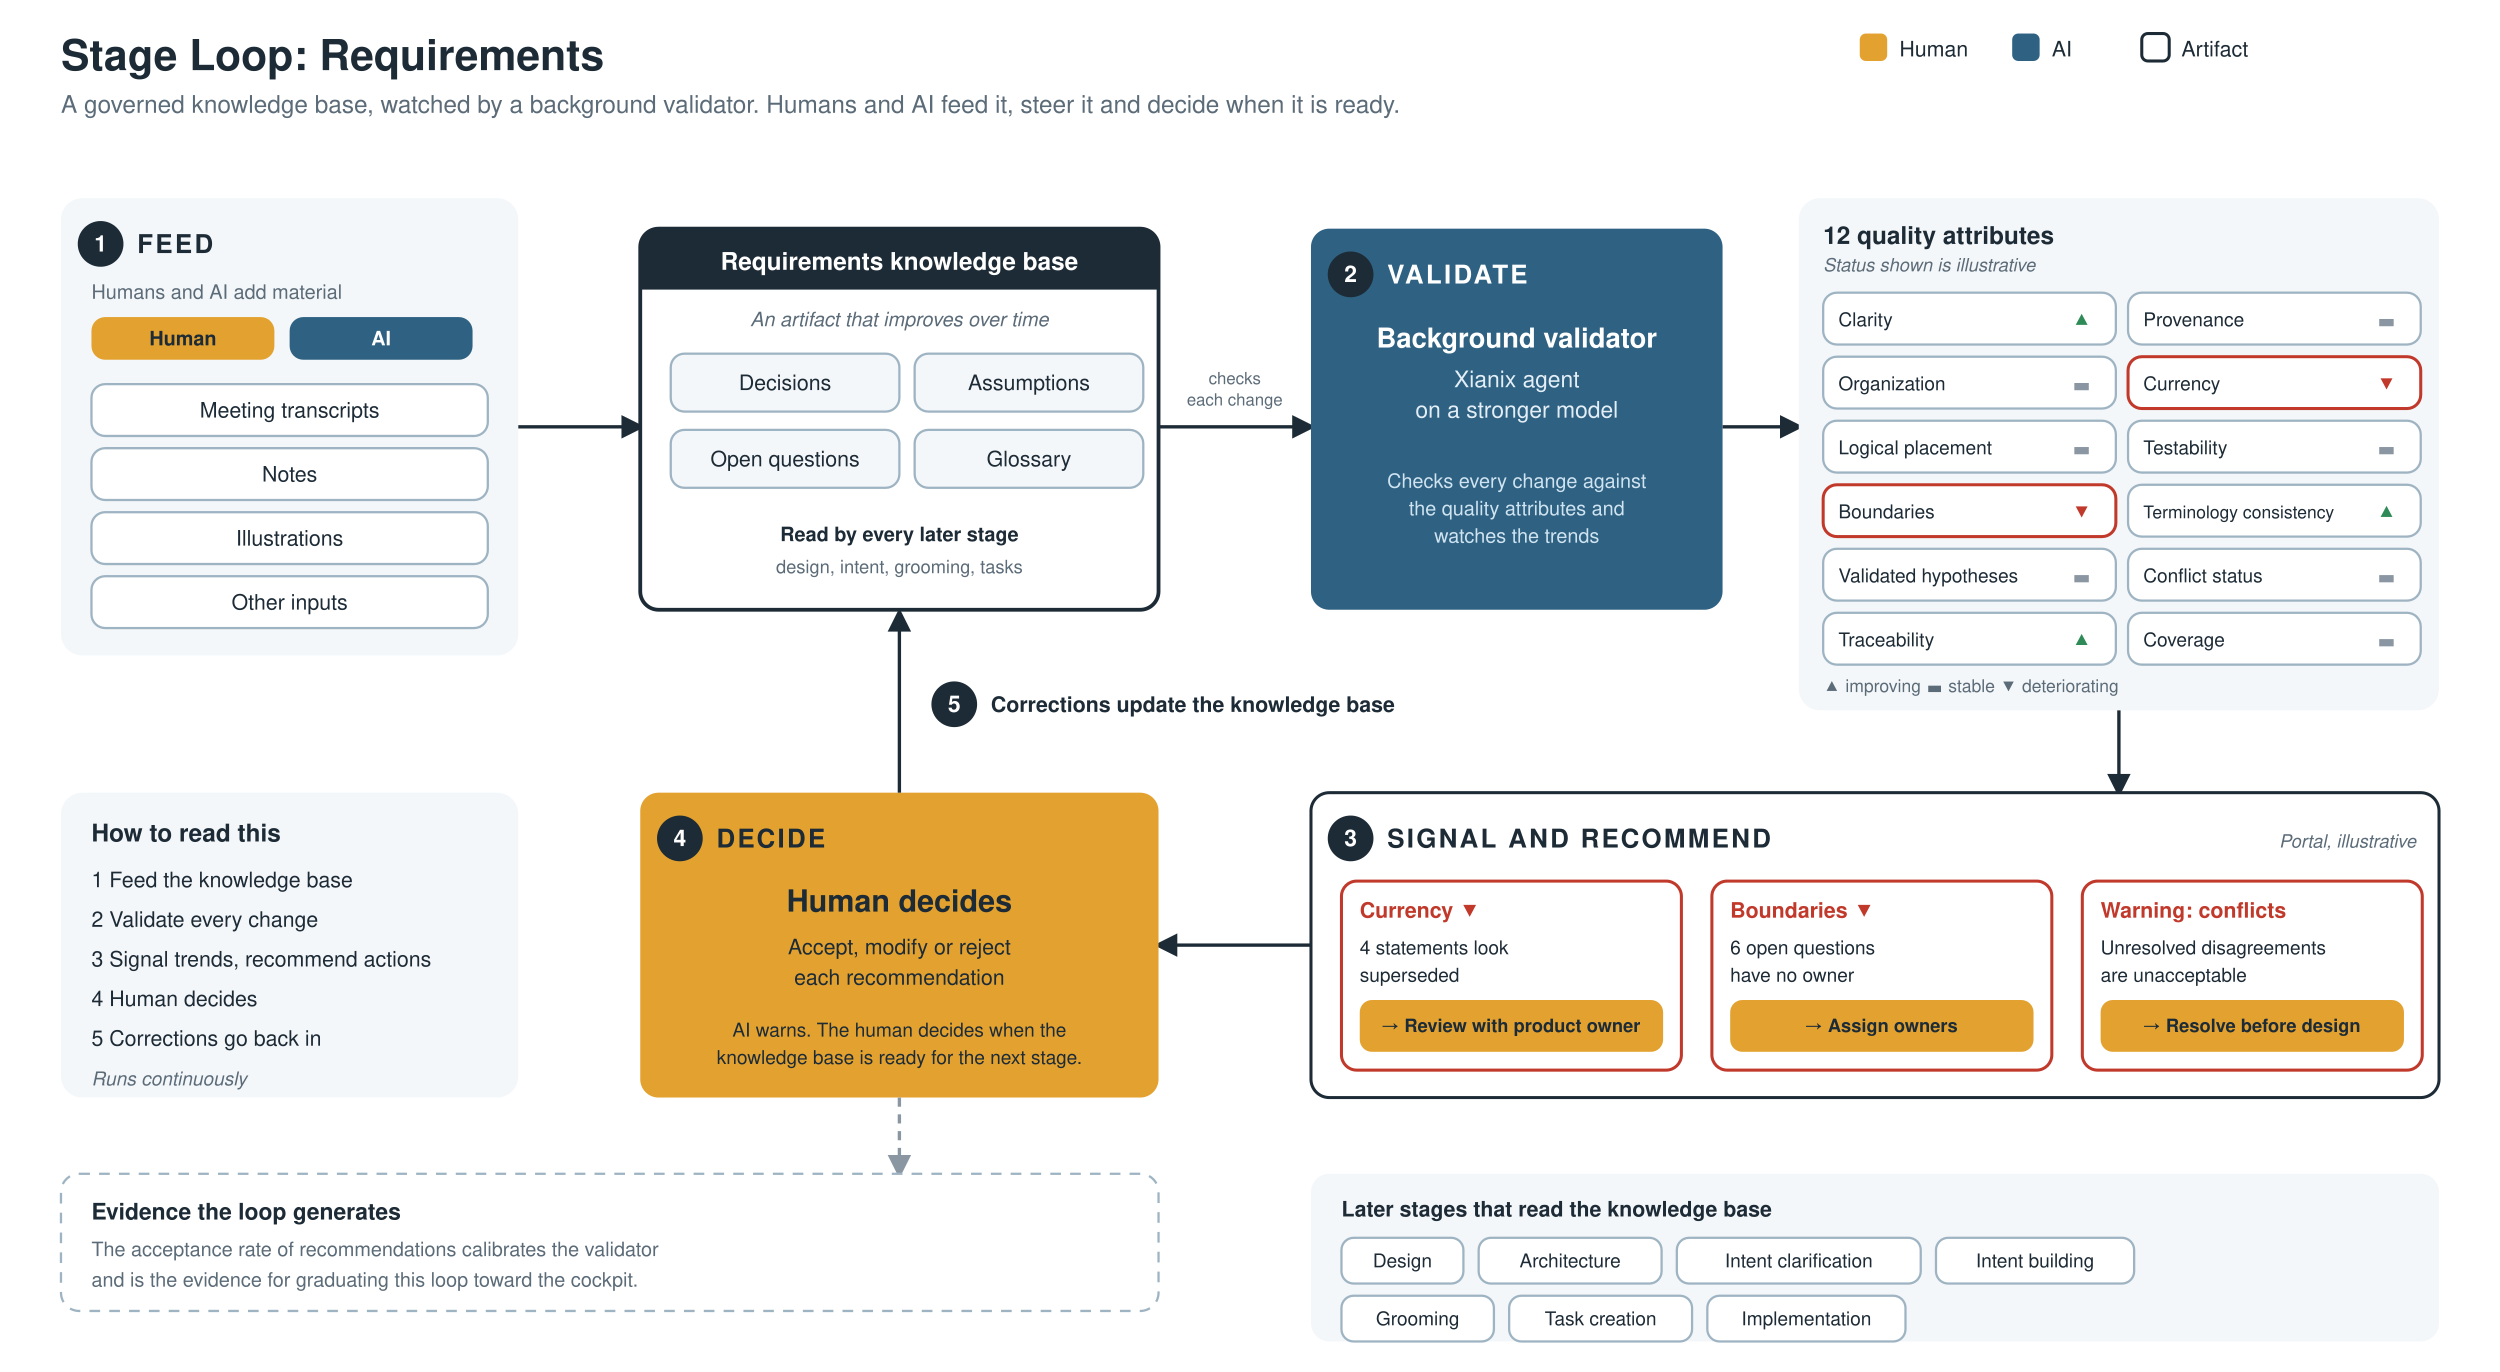
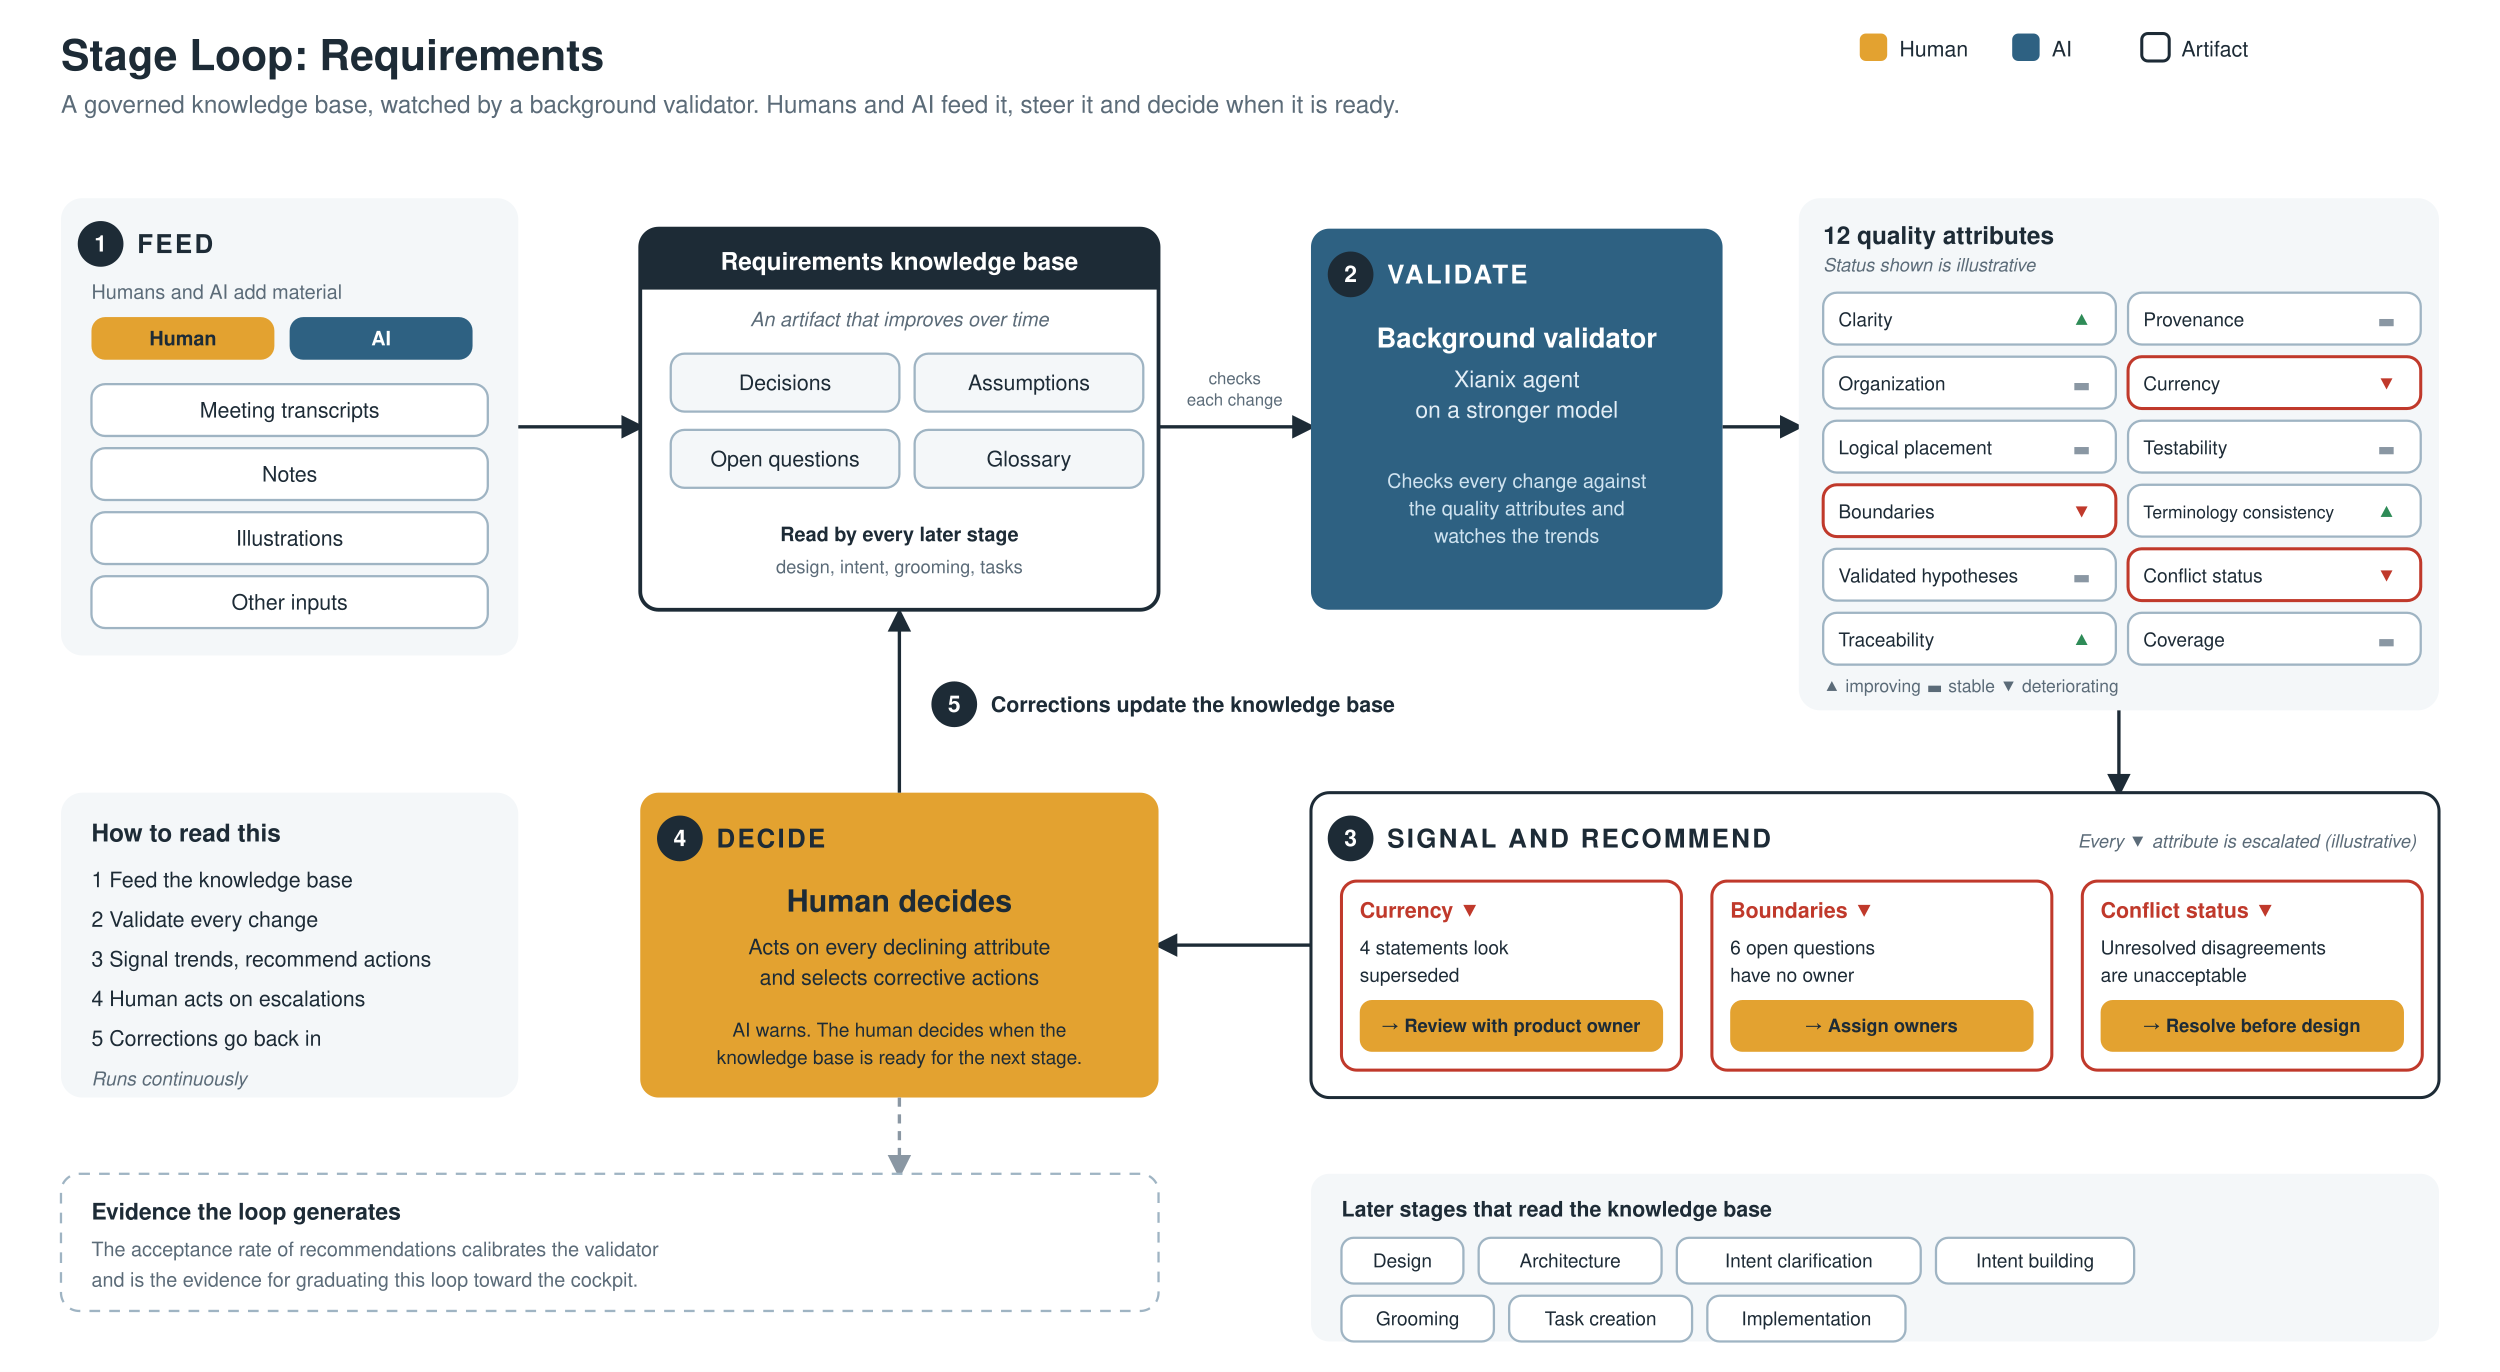
<svg xmlns="http://www.w3.org/2000/svg" viewBox="0 0 1640 900" width="1640" height="900" font-family="Helvetica Neue, Helvetica, Arial, sans-serif">
  <defs>
    <marker id="ah" viewBox="0 0 10 10" refX="8" refY="5" markerWidth="7" markerHeight="7" orient="auto-start-reverse">
      <path d="M0,0 L10,5 L0,10 z" fill="#1d2b36" />
    </marker>
    <marker id="ahg" viewBox="0 0 10 10" refX="8" refY="5" markerWidth="7" markerHeight="7" orient="auto-start-reverse">
      <path d="M0,0 L10,5 L0,10 z" fill="#8a97a3" />
    </marker>
  </defs>
  <rect width="1640" height="900" fill="#ffffff" />
  <text x="40" y="46" font-size="28" font-weight="700" fill="#1d2b36">Stage Loop: Requirements</text>
  <text x="40" y="74" font-size="16" fill="#5b6b78">A governed knowledge base, watched by a background validator. Humans and AI feed it, steer it and decide when it is ready.</text>
  <rect x="1220" y="22" width="18" height="18" rx="4" fill="#E3A230" />
  <text x="1246" y="37" font-size="14" fill="#1d2b36">Human</text>
  <rect x="1320" y="22" width="18" height="18" rx="4" fill="#2E6182" />
  <text x="1346" y="37" font-size="14" fill="#1d2b36">AI</text>
  <rect x="1405" y="22" width="18" height="18" rx="4" fill="#fff" stroke="#1d2b36" stroke-width="2" />
  <text x="1431" y="37" font-size="14" fill="#1d2b36">Artifact</text>
  <rect x="40" y="130" width="300" height="300" rx="14" fill="#f4f7f9" />
  <circle cx="66" cy="160" r="15" fill="#1d2b36" />
  <text x="66" y="165" font-size="15" font-weight="700" fill="#fff" text-anchor="middle">1</text>
  <text x="90" y="166" font-size="17" fill="#1d2b36" text-anchor="start" font-weight="700" letter-spacing="1.5">FEED</text>
  <text x="60" y="196" font-size="13" fill="#5b6b78" text-anchor="start">Humans and AI add material</text>
  <rect x="60" y="208" width="120" height="28" rx="9" fill="#E3A230" />
  <text x="120.0" y="226.55" font-size="13" fill="#1d2b36" text-anchor="middle" font-weight="700">Human</text>
  <rect x="190" y="208" width="120" height="28" rx="9" fill="#2E6182" />
  <text x="250.0" y="226.55" font-size="13" fill="#fff" text-anchor="middle" font-weight="700">AI</text>
  <rect x="60" y="252" width="260" height="34" rx="9" fill="#fff" stroke="#9fb4c3" stroke-width="1.5" />
  <text x="190.0" y="273.9" font-size="14" fill="#1d2b36" text-anchor="middle">Meeting transcripts</text>
  <rect x="60" y="294" width="260" height="34" rx="9" fill="#fff" stroke="#9fb4c3" stroke-width="1.5" />
  <text x="190.0" y="315.9" font-size="14" fill="#1d2b36" text-anchor="middle">Notes</text>
  <rect x="60" y="336" width="260" height="34" rx="9" fill="#fff" stroke="#9fb4c3" stroke-width="1.5" />
  <text x="190.0" y="357.9" font-size="14" fill="#1d2b36" text-anchor="middle">Illustrations</text>
  <rect x="60" y="378" width="260" height="34" rx="9" fill="#fff" stroke="#9fb4c3" stroke-width="1.5" />
  <text x="190.0" y="399.9" font-size="14" fill="#1d2b36" text-anchor="middle">Other inputs</text>
  <line x1="340" y1="280" x2="420" y2="280" stroke="#1d2b36" stroke-width="2.2" marker-end="url(#ah)" />
  <rect x="420" y="150" width="340" height="250" rx="12" fill="#fff" stroke="#1d2b36" stroke-width="2.5" />
  <path d="M420,190 L420,162 Q420,150 432,150 L748,150 Q760,150 760,162 L760,190 Z" fill="#1d2b36" />
  <text x="590" y="177" font-size="16" fill="#fff" text-anchor="middle" font-weight="700">Requirements knowledge base</text>
  <text x="590" y="214" font-size="13" fill="#5b6b78" text-anchor="middle" font-style="italic">An artifact that improves over time</text>
  <rect x="440" y="232" width="150" height="38" rx="9" fill="#f4f7f9" stroke="#9fb4c3" stroke-width="1.5" />
  <text x="515.0" y="255.9" font-size="14" fill="#1d2b36" text-anchor="middle">Decisions</text>
  <rect x="600" y="232" width="150" height="38" rx="9" fill="#f4f7f9" stroke="#9fb4c3" stroke-width="1.5" />
  <text x="675.0" y="255.9" font-size="14" fill="#1d2b36" text-anchor="middle">Assumptions</text>
  <rect x="440" y="282" width="150" height="38" rx="9" fill="#f4f7f9" stroke="#9fb4c3" stroke-width="1.5" />
  <text x="515.0" y="305.9" font-size="14" fill="#1d2b36" text-anchor="middle">Open questions</text>
  <rect x="600" y="282" width="150" height="38" rx="9" fill="#f4f7f9" stroke="#9fb4c3" stroke-width="1.5" />
  <text x="675.0" y="305.9" font-size="14" fill="#1d2b36" text-anchor="middle">Glossary</text>
  <text x="590" y="355" font-size="13" fill="#1d2b36" text-anchor="middle" font-weight="700">Read by every later stage</text>
  <text x="590" y="376" font-size="12" fill="#5b6b78" text-anchor="middle">design, intent, grooming, tasks</text>
  <line x1="760" y1="280" x2="860" y2="280" stroke="#1d2b36" stroke-width="2.2" marker-end="url(#ah)" />
  <text x="810" y="252" font-size="11" fill="#5b6b78" text-anchor="middle">checks</text>
  <text x="810" y="266" font-size="11" fill="#5b6b78" text-anchor="middle">each change</text>
  <rect x="860" y="150" width="270" height="250" rx="12" fill="#2E6182" />
  <circle cx="886" cy="180" r="15" fill="#1d2b36" />
  <text x="886" y="185" font-size="15" font-weight="700" fill="#fff" text-anchor="middle">2</text>
  <text x="910" y="186" font-size="17" fill="#fff" text-anchor="start" font-weight="700" letter-spacing="1.5">VALIDATE</text>
  <text x="995" y="228" font-size="18" fill="#fff" text-anchor="middle" font-weight="700">Background validator</text>
  <text x="995" y="254" font-size="15" fill="#e3eef6" text-anchor="middle">Xianix agent</text>
  <text x="995" y="274" font-size="15" fill="#e3eef6" text-anchor="middle">on a stronger model</text>
  <text x="995" y="320" font-size="13" fill="#cfe3f0" text-anchor="middle">Checks every change against</text>
  <text x="995" y="338" font-size="13" fill="#cfe3f0" text-anchor="middle">the quality attributes and</text>
  <text x="995" y="356" font-size="13" fill="#cfe3f0" text-anchor="middle">watches the trends</text>
  <line x1="1130" y1="280" x2="1180" y2="280" stroke="#1d2b36" stroke-width="2.2" marker-end="url(#ah)" />
  <rect x="1180" y="130" width="420" height="336" rx="14" fill="#f4f7f9" />
  <text x="1196" y="160" font-size="16" fill="#1d2b36" text-anchor="start" font-weight="700">12 quality attributes</text>
  <text x="1196" y="178" font-size="12" fill="#5b6b78" text-anchor="start" font-style="italic">Status shown is illustrative</text>
  <rect x="1196" y="192" width="192" height="34" rx="9" fill="#fff" stroke="#9fb4c3" stroke-width="1.5" />
  <text x="1206" y="214" font-size="12.5" fill="#1d2b36" text-anchor="start">Clarity</text>
  <text x="1372" y="214" font-size="13" fill="#2e8b57" text-anchor="end" font-weight="700">▲</text>
  <rect x="1196" y="234" width="192" height="34" rx="9" fill="#fff" stroke="#9fb4c3" stroke-width="1.5" />
  <text x="1206" y="256" font-size="12.5" fill="#1d2b36" text-anchor="start">Organization</text>
  <text x="1372" y="256" font-size="13" fill="#8a97a3" text-anchor="end" font-weight="700">▬</text>
  <rect x="1196" y="276" width="192" height="34" rx="9" fill="#fff" stroke="#9fb4c3" stroke-width="1.5" />
  <text x="1206" y="298" font-size="12.5" fill="#1d2b36" text-anchor="start">Logical placement</text>
  <text x="1372" y="298" font-size="13" fill="#8a97a3" text-anchor="end" font-weight="700">▬</text>
  <rect x="1196" y="318" width="192" height="34" rx="9" fill="#fff" stroke="#c0392b" stroke-width="2" />
  <text x="1206" y="340" font-size="12.5" fill="#1d2b36" text-anchor="start">Boundaries</text>
  <text x="1372" y="340" font-size="13" fill="#c0392b" text-anchor="end" font-weight="700">▼</text>
  <rect x="1196" y="360" width="192" height="34" rx="9" fill="#fff" stroke="#9fb4c3" stroke-width="1.5" />
  <text x="1206" y="382" font-size="12.5" fill="#1d2b36" text-anchor="start">Validated hypotheses</text>
  <text x="1372" y="382" font-size="13" fill="#8a97a3" text-anchor="end" font-weight="700">▬</text>
  <rect x="1196" y="402" width="192" height="34" rx="9" fill="#fff" stroke="#9fb4c3" stroke-width="1.5" />
  <text x="1206" y="424" font-size="12.5" fill="#1d2b36" text-anchor="start">Traceability</text>
  <text x="1372" y="424" font-size="13" fill="#2e8b57" text-anchor="end" font-weight="700">▲</text>
  <rect x="1396" y="192" width="192" height="34" rx="9" fill="#fff" stroke="#9fb4c3" stroke-width="1.5" />
  <text x="1406" y="214" font-size="12.5" fill="#1d2b36" text-anchor="start">Provenance</text>
  <text x="1572" y="214" font-size="13" fill="#8a97a3" text-anchor="end" font-weight="700">▬</text>
  <rect x="1396" y="234" width="192" height="34" rx="9" fill="#fff" stroke="#c0392b" stroke-width="2" />
  <text x="1406" y="256" font-size="12.5" fill="#1d2b36" text-anchor="start">Currency</text>
  <text x="1572" y="256" font-size="13" fill="#c0392b" text-anchor="end" font-weight="700">▼</text>
  <rect x="1396" y="276" width="192" height="34" rx="9" fill="#fff" stroke="#9fb4c3" stroke-width="1.5" />
  <text x="1406" y="298" font-size="12.5" fill="#1d2b36" text-anchor="start">Testability</text>
  <text x="1572" y="298" font-size="13" fill="#8a97a3" text-anchor="end" font-weight="700">▬</text>
  <rect x="1396" y="318" width="192" height="34" rx="9" fill="#fff" stroke="#9fb4c3" stroke-width="1.5" />
  <text x="1406" y="340" font-size="11.5" fill="#1d2b36" text-anchor="start">Terminology consistency</text>
  <text x="1572" y="340" font-size="13" fill="#2e8b57" text-anchor="end" font-weight="700">▲</text>
-   <rect x="1396" y="360" width="192" height="34" rx="9" fill="#fff" stroke="#9fb4c3" stroke-width="1.5" />
+   <rect x="1396" y="360" width="192" height="34" rx="9" fill="#fff" stroke="#c0392b" stroke-width="2" />
  <text x="1406" y="382" font-size="12.5" fill="#1d2b36" text-anchor="start">Conflict status</text>
-   <text x="1572" y="382" font-size="13" fill="#8a97a3" text-anchor="end" font-weight="700">▬</text>
+   <text x="1572" y="382" font-size="13" fill="#c0392b" text-anchor="end" font-weight="700">▼</text>
  <rect x="1396" y="402" width="192" height="34" rx="9" fill="#fff" stroke="#9fb4c3" stroke-width="1.5" />
  <text x="1406" y="424" font-size="12.5" fill="#1d2b36" text-anchor="start">Coverage</text>
  <text x="1572" y="424" font-size="13" fill="#8a97a3" text-anchor="end" font-weight="700">▬</text>
  <text x="1196" y="454" font-size="11.5" fill="#5b6b78" text-anchor="start">▲ improving   ▬ stable   ▼ deteriorating</text>
  <line x1="1390" y1="466" x2="1390" y2="520" stroke="#1d2b36" stroke-width="2.2" marker-end="url(#ah)" />
  <rect x="860" y="520" width="740" height="200" rx="12" fill="#fff" stroke="#1d2b36" stroke-width="2" />
  <circle cx="886" cy="550" r="15" fill="#1d2b36" />
  <text x="886" y="555" font-size="15" font-weight="700" fill="#fff" text-anchor="middle">3</text>
  <text x="910" y="556" font-size="17" fill="#1d2b36" text-anchor="start" font-weight="700" letter-spacing="1.5">SIGNAL AND RECOMMEND</text>
-   <text x="1585" y="556" font-size="12" fill="#5b6b78" text-anchor="end" font-style="italic">Portal, illustrative</text>
+   <text x="1585" y="556" font-size="12" fill="#5b6b78" text-anchor="end" font-style="italic">Every ▼ attribute is escalated (illustrative)</text>
  <rect x="880" y="578" width="223" height="124" rx="10" fill="#fff" stroke="#c0392b" stroke-width="2" />
  <text x="892" y="602" font-size="14" fill="#c0392b" text-anchor="start" font-weight="700">Currency ▼</text>
  <text x="892" y="626" font-size="12.5" fill="#1d2b36" text-anchor="start">4 statements look</text>
  <text x="892" y="644" font-size="12.5" fill="#1d2b36" text-anchor="start">superseded</text>
  <rect x="892" y="656" width="199" height="34" rx="8" fill="#E3A230" />
  <text x="991" y="677" font-size="12" fill="#1d2b36" text-anchor="middle" font-weight="700">→ Review with product owner</text>
  <rect x="1123" y="578" width="223" height="124" rx="10" fill="#fff" stroke="#c0392b" stroke-width="2" />
  <text x="1135" y="602" font-size="14" fill="#c0392b" text-anchor="start" font-weight="700">Boundaries ▼</text>
  <text x="1135" y="626" font-size="12.5" fill="#1d2b36" text-anchor="start">6 open questions</text>
  <text x="1135" y="644" font-size="12.5" fill="#1d2b36" text-anchor="start">have no owner</text>
  <rect x="1135" y="656" width="199" height="34" rx="8" fill="#E3A230" />
  <text x="1234" y="677" font-size="12" fill="#1d2b36" text-anchor="middle" font-weight="700">→ Assign owners</text>
  <rect x="1366" y="578" width="223" height="124" rx="10" fill="#fff" stroke="#c0392b" stroke-width="2" />
-   <text x="1378" y="602" font-size="14" fill="#c0392b" text-anchor="start" font-weight="700">Warning: conflicts</text>
+   <text x="1378" y="602" font-size="14" fill="#c0392b" text-anchor="start" font-weight="700">Conflict status ▼</text>
  <text x="1378" y="626" font-size="12.5" fill="#1d2b36" text-anchor="start">Unresolved disagreements</text>
  <text x="1378" y="644" font-size="12.5" fill="#1d2b36" text-anchor="start">are unacceptable</text>
  <rect x="1378" y="656" width="199" height="34" rx="8" fill="#E3A230" />
  <text x="1477" y="677" font-size="12" fill="#1d2b36" text-anchor="middle" font-weight="700">→ Resolve before design</text>
  <line x1="860" y1="620" x2="760" y2="620" stroke="#1d2b36" stroke-width="2.2" marker-end="url(#ah)" />
  <rect x="420" y="520" width="340" height="200" rx="12" fill="#E3A230" />
  <circle cx="446" cy="550" r="15" fill="#1d2b36" />
  <text x="446" y="555" font-size="15" font-weight="700" fill="#fff" text-anchor="middle">4</text>
  <text x="470" y="556" font-size="17" fill="#1d2b36" text-anchor="start" font-weight="700" letter-spacing="1.5">DECIDE</text>
  <text x="590" y="598" font-size="20" fill="#1d2b36" text-anchor="middle" font-weight="700">Human decides</text>
-   <text x="590" y="626" font-size="14" fill="#1d2b36" text-anchor="middle">Accept, modify or reject</text>
-   <text x="590" y="646" font-size="14" fill="#1d2b36" text-anchor="middle">each recommendation</text>
+   <text x="590" y="626" font-size="14" fill="#1d2b36" text-anchor="middle">Acts on every declining attribute</text>
+   <text x="590" y="646" font-size="14" fill="#1d2b36" text-anchor="middle">and selects corrective actions</text>
  <text x="590" y="680" font-size="12.5" fill="#1d2b36" text-anchor="middle">AI warns. The human decides when the</text>
  <text x="590" y="698" font-size="12.5" fill="#1d2b36" text-anchor="middle">knowledge base is ready for the next stage.</text>
  <line x1="590" y1="520" x2="590" y2="402" stroke="#1d2b36" stroke-width="2.2" marker-end="url(#ah)" />
  <circle cx="626" cy="462" r="15" fill="#1d2b36" />
  <text x="626" y="467" font-size="15" font-weight="700" fill="#fff" text-anchor="middle">5</text>
  <text x="650" y="467" font-size="14" fill="#1d2b36" text-anchor="start" font-weight="700">Corrections update the knowledge base</text>
  <rect x="40" y="520" width="300" height="200" rx="14" fill="#f4f7f9" />
  <text x="60" y="552" font-size="16" fill="#1d2b36" text-anchor="start" font-weight="700">How to read this</text>
  <text x="60" y="582" font-size="14" fill="#1d2b36" text-anchor="start">1  Feed the knowledge base</text>
  <text x="60" y="608" font-size="14" fill="#1d2b36" text-anchor="start">2  Validate every change</text>
  <text x="60" y="634" font-size="14" fill="#1d2b36" text-anchor="start">3  Signal trends, recommend actions</text>
-   <text x="60" y="660" font-size="14" fill="#1d2b36" text-anchor="start">4  Human decides</text>
+   <text x="60" y="660" font-size="14" fill="#1d2b36" text-anchor="start">4  Human acts on escalations</text>
  <text x="60" y="686" font-size="14" fill="#1d2b36" text-anchor="start">5  Corrections go back in</text>
  <text x="60" y="712" font-size="12.5" fill="#5b6b78" text-anchor="start" font-style="italic">Runs continuously</text>
  <line x1="590" y1="720" x2="590" y2="770" stroke="#8a97a3" stroke-width="2.2" marker-end="url(#ahg)" stroke-dasharray="6 5" />
  <rect x="40" y="770" width="720" height="90" rx="12" fill="#fff" stroke="#9fb4c3" stroke-width="1.5" stroke-dasharray="7 6" />
  <text x="60" y="800" font-size="15" fill="#1d2b36" text-anchor="start" font-weight="700">Evidence the loop generates</text>
  <text x="60" y="824" font-size="13" fill="#5b6b78" text-anchor="start">The acceptance rate of recommendations calibrates the validator</text>
  <text x="60" y="844" font-size="13" fill="#5b6b78" text-anchor="start">and is the evidence for graduating this loop toward the cockpit.</text>
  <rect x="860" y="770" width="740" height="110" rx="12" fill="#f4f7f9" />
  <text x="880" y="798" font-size="14" fill="#1d2b36" text-anchor="start" font-weight="700">Later stages that read the knowledge base</text>
  <rect x="880" y="812" width="80" height="30" rx="8" fill="#fff" stroke="#9fb4c3" stroke-width="1.5" />
  <text x="920.0" y="831.375" font-size="12.5" fill="#1d2b36" text-anchor="middle">Design</text>
  <rect x="970" y="812" width="120" height="30" rx="8" fill="#fff" stroke="#9fb4c3" stroke-width="1.5" />
  <text x="1030.0" y="831.375" font-size="12.5" fill="#1d2b36" text-anchor="middle">Architecture</text>
  <rect x="1100" y="812" width="160" height="30" rx="8" fill="#fff" stroke="#9fb4c3" stroke-width="1.5" />
  <text x="1180.0" y="831.375" font-size="12.5" fill="#1d2b36" text-anchor="middle">Intent clarification</text>
  <rect x="1270" y="812" width="130" height="30" rx="8" fill="#fff" stroke="#9fb4c3" stroke-width="1.5" />
  <text x="1335.0" y="831.375" font-size="12.5" fill="#1d2b36" text-anchor="middle">Intent building</text>
  <rect x="880" y="850" width="100" height="30" rx="8" fill="#fff" stroke="#9fb4c3" stroke-width="1.5" />
  <text x="930.0" y="869.375" font-size="12.5" fill="#1d2b36" text-anchor="middle">Grooming</text>
  <rect x="990" y="850" width="120" height="30" rx="8" fill="#fff" stroke="#9fb4c3" stroke-width="1.5" />
  <text x="1050.0" y="869.375" font-size="12.5" fill="#1d2b36" text-anchor="middle">Task creation</text>
  <rect x="1120" y="850" width="130" height="30" rx="8" fill="#fff" stroke="#9fb4c3" stroke-width="1.5" />
  <text x="1185.0" y="869.375" font-size="12.5" fill="#1d2b36" text-anchor="middle">Implementation</text>
</svg>
